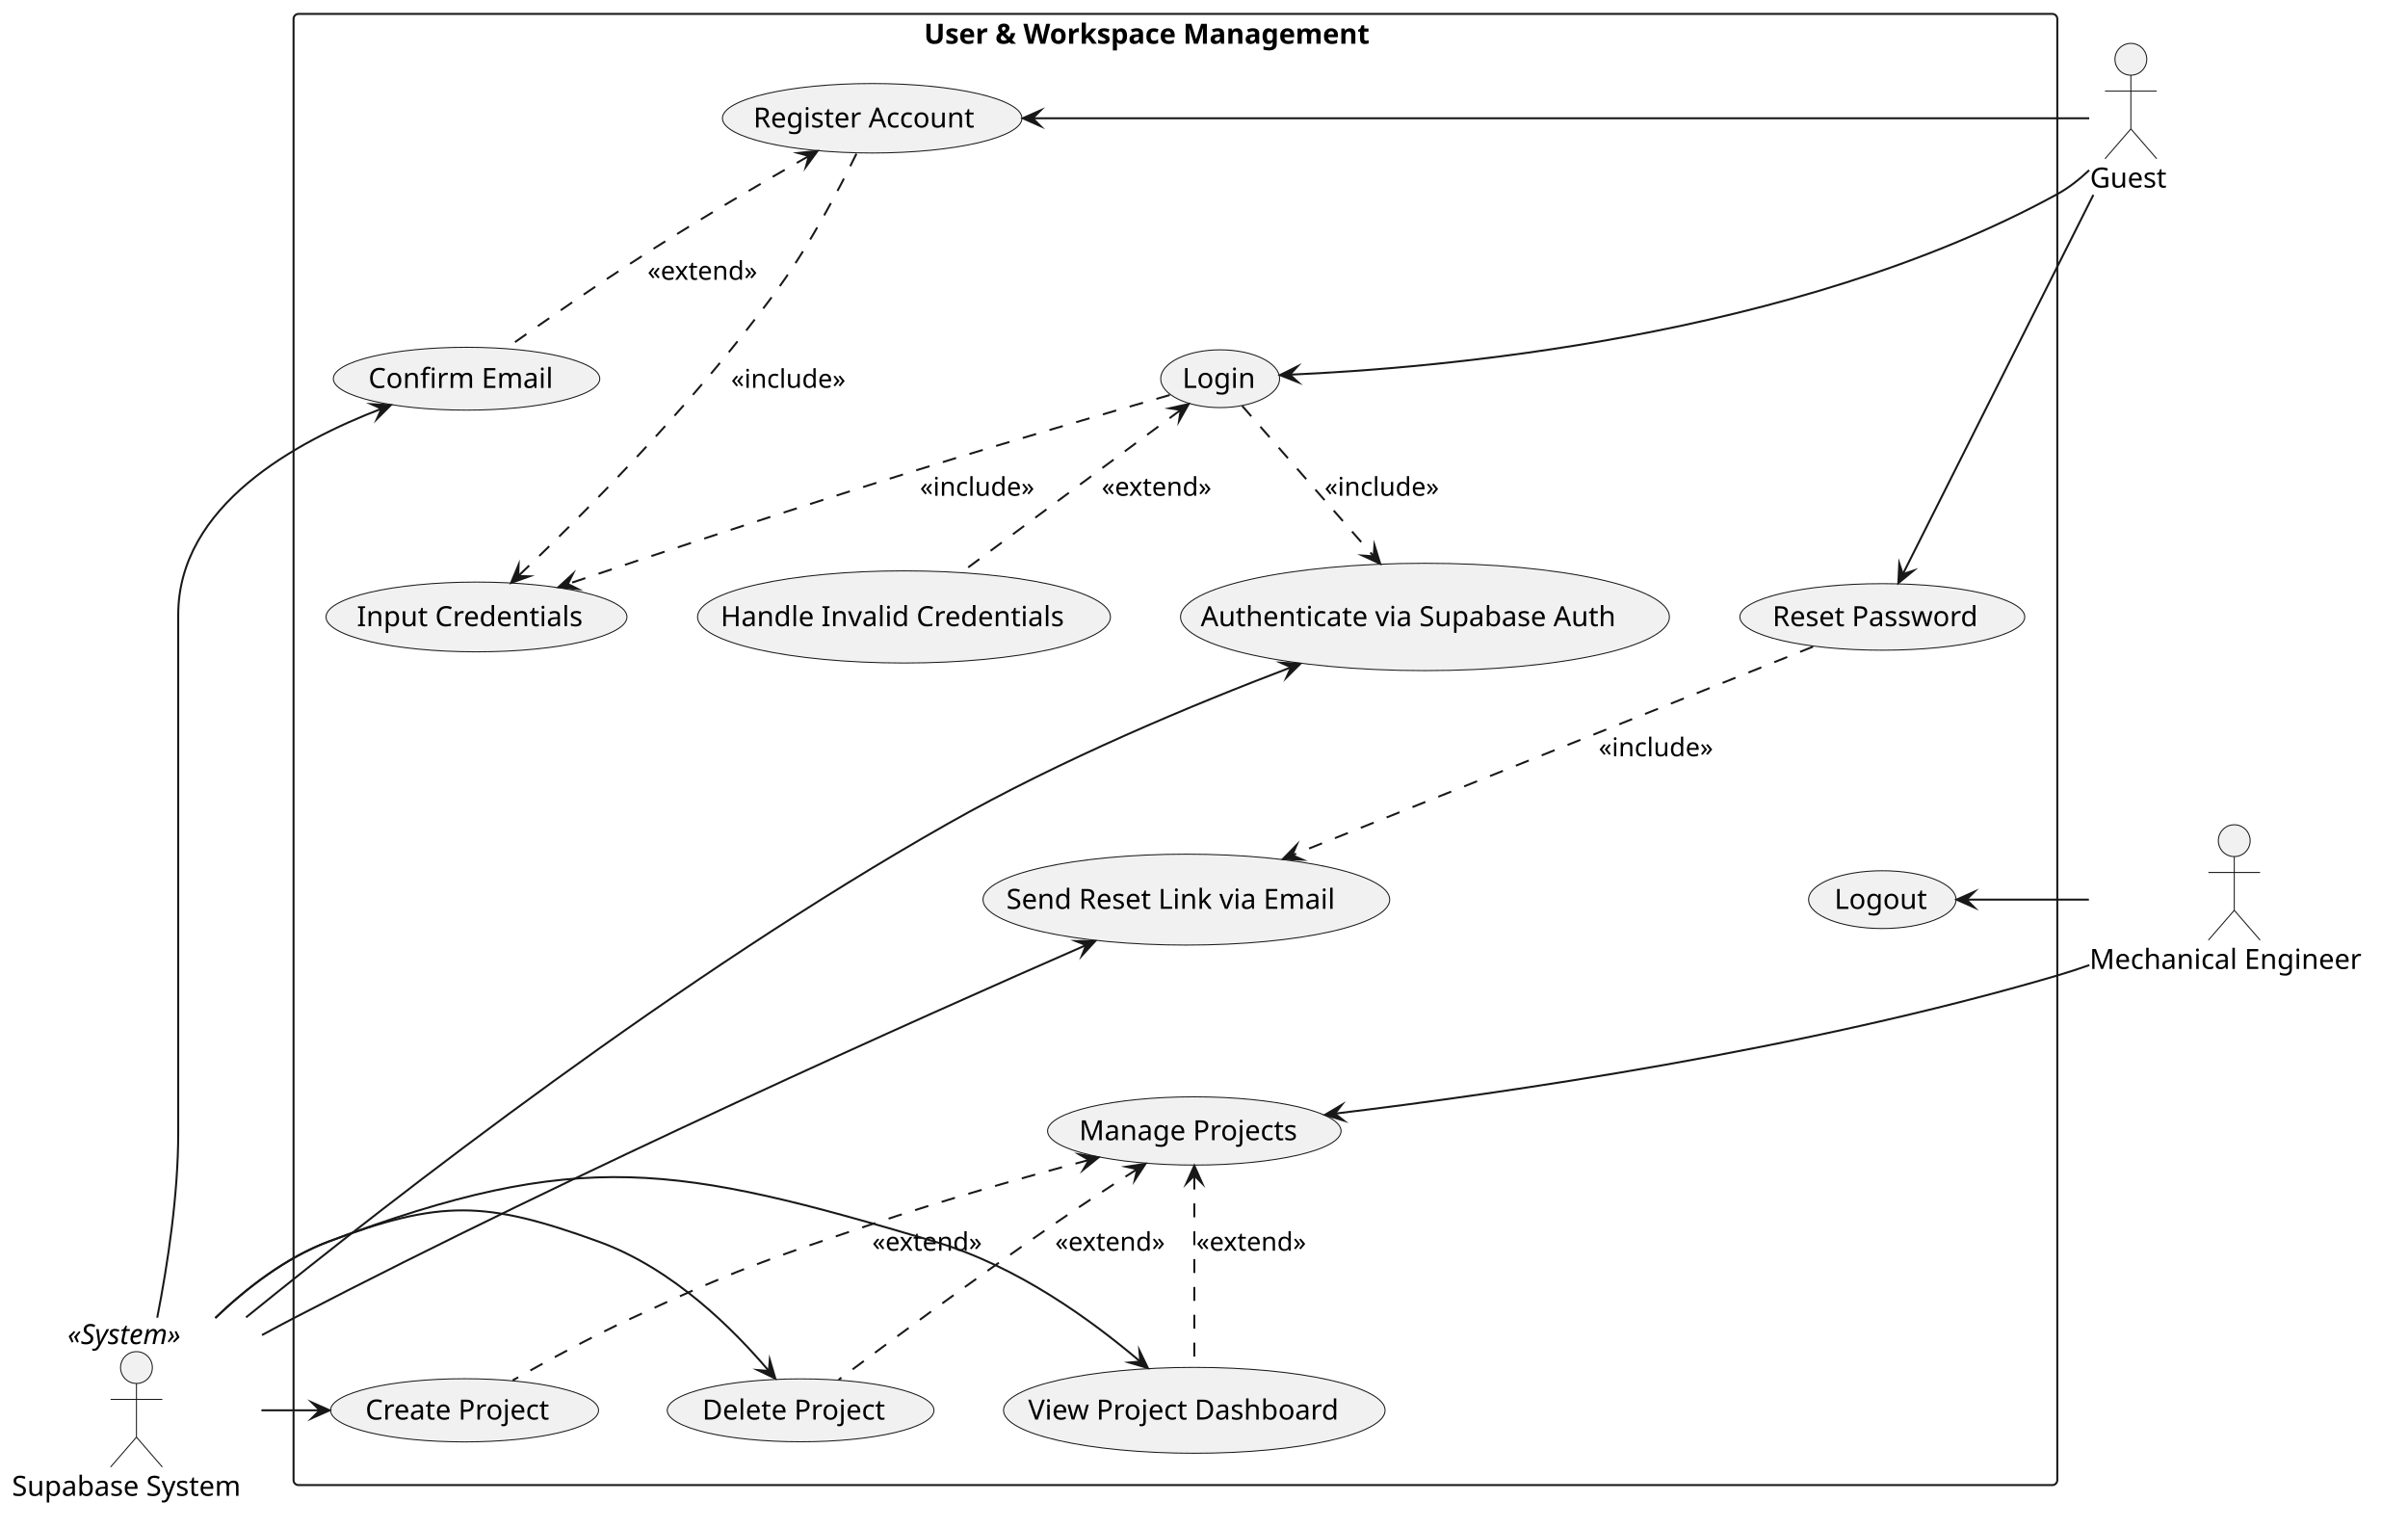
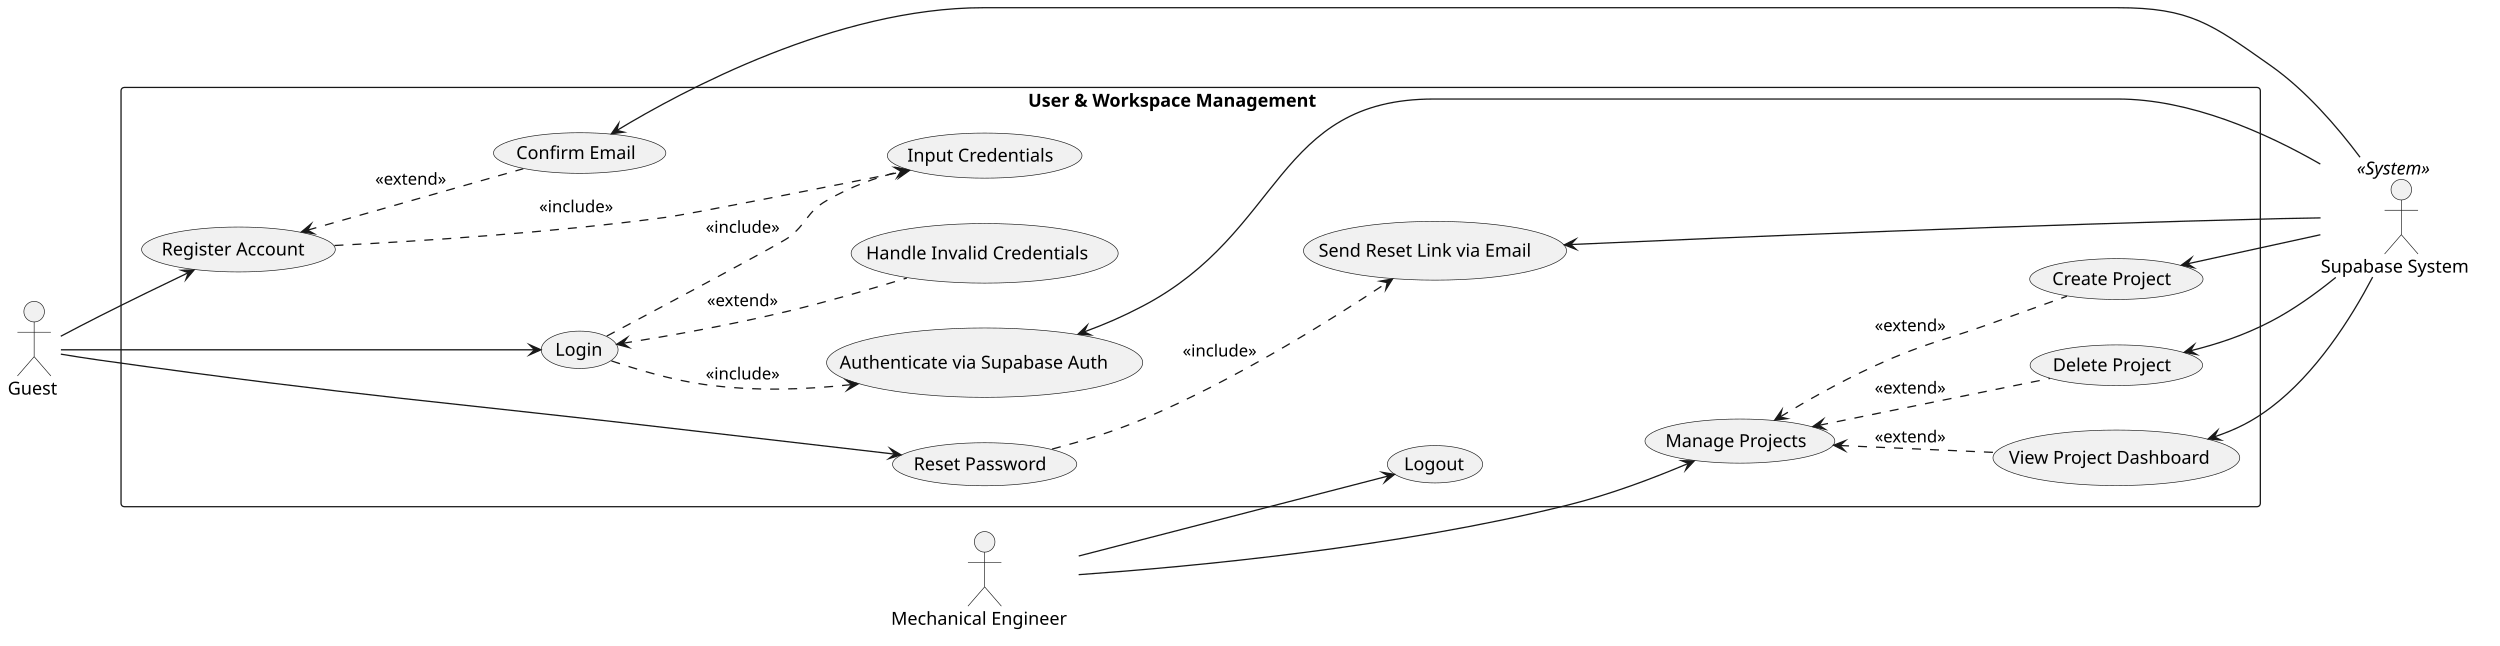
- <svg xmlns="http://www.w3.org/2000/svg" contentStyleType="text/css" data-diagram-type="DESCRIPTION" height="768px" preserveAspectRatio="none" style="width:1211px;height:768px;background:#FFFFFF;" version="1.1" viewBox="0 0 1211 768" width="1211px" zoomAndPan="magnify">
+ <svg xmlns="http://www.w3.org/2000/svg" contentStyleType="text/css" data-diagram-type="DESCRIPTION" height="502px" preserveAspectRatio="none" style="width:1944px;height:502px;background:#FFFFFF;" version="1.1" viewBox="0 0 1944 502" width="1944px" zoomAndPan="magnify">
  <defs />
  <g>
-     <g class="cluster" data-qualified-name="User . Workspace Management" data-source-line="7" id="ent0004">
-       <rect fill="none" height="739.68" rx="2.5" ry="2.5" style="stroke:#181818;stroke-width:1;" width="887" x="147.63" y="7" />
-       <text fill="#000000" font-family="sans-serif" font-size="14" font-weight="700" lengthAdjust="spacing" textLength="252.855" x="464.703" y="21.995">User &amp; Workspace Management</text>
+     <g class="cluster" data-qualified-name="User . Workspace Management" data-source-line="8" id="ent0004">
+       <rect fill="none" height="326" rx="2.5" ry="2.5" style="stroke:#181818;stroke-width:1;" width="1663.52" x="94.12" y="68" />
+       <text fill="#000000" font-family="sans-serif" font-size="14" font-weight="700" lengthAdjust="spacing" textLength="252.855" x="799.453" y="82.995">User &amp; Workspace Management</text>
    </g>
-     <g class="entity" data-qualified-name="User . Workspace Management.UC1" data-source-line="8" id="ent0005">
-       <ellipse cx="438.625" cy="59.463" fill="#F1F1F1" rx="75.315" ry="17.463" style="stroke:#181818;stroke-width:0.5;" />
-       <text fill="#000000" font-family="sans-serif" font-size="14" lengthAdjust="spacing" textLength="119.492" x="378.879" y="64.112">Register Account</text>
+     <g class="entity" data-qualified-name="User . Workspace Management.UC1" data-source-line="9" id="ent0005">
+       <ellipse cx="185.425" cy="194.003" fill="#F1F1F1" rx="75.315" ry="17.463" style="stroke:#181818;stroke-width:0.5;" />
+       <text fill="#000000" font-family="sans-serif" font-size="14" lengthAdjust="spacing" textLength="119.492" x="125.679" y="198.651">Register Account</text>
    </g>
-     <g class="entity" data-qualified-name="User . Workspace Management.UC1_1" data-source-line="9" id="ent0006">
-       <ellipse cx="239.635" cy="310.195" fill="#F1F1F1" rx="75.674" ry="17.535" style="stroke:#181818;stroke-width:0.5;" />
-       <text fill="#000000" font-family="sans-serif" font-size="14" lengthAdjust="spacing" textLength="120.36" x="179.454" y="314.843">Input Credentials</text>
+     <g class="entity" data-qualified-name="User . Workspace Management.UC1_1" data-source-line="10" id="ent0006">
+       <ellipse cx="765.674" cy="121.005" fill="#F1F1F1" rx="75.674" ry="17.535" style="stroke:#181818;stroke-width:0.5;" />
+       <text fill="#000000" font-family="sans-serif" font-size="14" lengthAdjust="spacing" textLength="120.36" x="705.494" y="125.653">Input Credentials</text>
    </g>
-     <g class="entity" data-qualified-name="User . Workspace Management.UC1_3" data-source-line="10" id="ent0007">
-       <ellipse cx="234.632" cy="190.41" fill="#F1F1F1" rx="67.002" ry="15.8" style="stroke:#181818;stroke-width:0.5;" />
-       <text fill="#000000" font-family="sans-serif" font-size="14" lengthAdjust="spacing" textLength="98.718" x="185.273" y="195.059">Confirm Email</text>
+     <g class="entity" data-qualified-name="User . Workspace Management.UC1_3" data-source-line="11" id="ent0007">
+       <ellipse cx="450.752" cy="119" fill="#F1F1F1" rx="67.002" ry="15.8" style="stroke:#181818;stroke-width:0.5;" />
+       <text fill="#000000" font-family="sans-serif" font-size="14" lengthAdjust="spacing" textLength="98.718" x="401.393" y="123.649">Confirm Email</text>
    </g>
-     <g class="entity" data-qualified-name="User . Workspace Management.UC2" data-source-line="12" id="ent0008">
-       <ellipse cx="613.63" cy="190.414" fill="#F1F1F1" rx="29.88" ry="14.524" style="stroke:#181818;stroke-width:0.5;" />
-       <text fill="#000000" font-family="sans-serif" font-size="14" lengthAdjust="spacing" textLength="38.015" x="594.623" y="195.062">Login</text>
+     <g class="entity" data-qualified-name="User . Workspace Management.UC2" data-source-line="13" id="ent0008">
+       <ellipse cx="450.75" cy="272.004" fill="#F1F1F1" rx="29.88" ry="14.524" style="stroke:#181818;stroke-width:0.5;" />
+       <text fill="#000000" font-family="sans-serif" font-size="14" lengthAdjust="spacing" textLength="38.015" x="431.743" y="276.652">Login</text>
    </g>
-     <g class="entity" data-qualified-name="User . Workspace Management.UC2_1" data-source-line="13" id="ent0009">
-       <ellipse cx="716.629" cy="310.194" fill="#F1F1F1" rx="122.919" ry="26.984" style="stroke:#181818;stroke-width:0.5;" />
-       <text fill="#000000" font-family="sans-serif" font-size="14" lengthAdjust="spacing" textLength="225.572" x="603.843" y="314.842">Authenticate via Supabase Auth</text>
+     <g class="entity" data-qualified-name="User . Workspace Management.UC2_1" data-source-line="14" id="ent0009">
+       <ellipse cx="765.669" cy="282.004" fill="#F1F1F1" rx="122.919" ry="26.984" style="stroke:#181818;stroke-width:0.5;" />
+       <text fill="#000000" font-family="sans-serif" font-size="14" lengthAdjust="spacing" textLength="225.572" x="652.883" y="286.652">Authenticate via Supabase Auth</text>
    </g>
-     <g class="entity" data-qualified-name="User . Workspace Management.UC2_2" data-source-line="14" id="ent0010">
-       <ellipse cx="454.628" cy="310.186" fill="#F1F1F1" rx="103.829" ry="23.166" style="stroke:#181818;stroke-width:0.5;" />
-       <text fill="#000000" font-family="sans-serif" font-size="14" lengthAdjust="spacing" textLength="184.461" x="362.398" y="314.834">Handle Invalid Credentials</text>
+     <g class="entity" data-qualified-name="User . Workspace Management.UC2_2" data-source-line="15" id="ent0010">
+       <ellipse cx="765.668" cy="196.996" fill="#F1F1F1" rx="103.829" ry="23.166" style="stroke:#181818;stroke-width:0.5;" />
+       <text fill="#000000" font-family="sans-serif" font-size="14" lengthAdjust="spacing" textLength="184.461" x="673.438" y="201.644">Handle Invalid Credentials</text>
    </g>
-     <g class="entity" data-qualified-name="User . Workspace Management.UC3" data-source-line="16" id="ent0011">
-       <ellipse cx="946.63" cy="310.186" fill="#F1F1F1" rx="71.629" ry="16.726" style="stroke:#181818;stroke-width:0.5;" />
-       <text fill="#000000" font-family="sans-serif" font-size="14" lengthAdjust="spacing" textLength="110.455" x="891.402" y="314.834">Reset Password</text>
+     <g class="entity" data-qualified-name="User . Workspace Management.UC3" data-source-line="17" id="ent0011">
+       <ellipse cx="765.669" cy="360.996" fill="#F1F1F1" rx="71.629" ry="16.726" style="stroke:#181818;stroke-width:0.5;" />
+       <text fill="#000000" font-family="sans-serif" font-size="14" lengthAdjust="spacing" textLength="110.455" x="710.442" y="365.644">Reset Password</text>
    </g>
-     <g class="entity" data-qualified-name="User . Workspace Management.UC3_1" data-source-line="17" id="ent0012">
-       <ellipse cx="596.627" cy="452.315" fill="#F1F1F1" rx="102.277" ry="22.855" style="stroke:#181818;stroke-width:0.5;" />
-       <text fill="#000000" font-family="sans-serif" font-size="14" lengthAdjust="spacing" textLength="181.064" x="506.095" y="456.964">Send Reset Link via Email</text>
+     <g class="entity" data-qualified-name="User . Workspace Management.UC3_1" data-source-line="18" id="ent0012">
+       <ellipse cx="1115.867" cy="194.995" fill="#F1F1F1" rx="102.277" ry="22.855" style="stroke:#181818;stroke-width:0.5;" />
+       <text fill="#000000" font-family="sans-serif" font-size="14" lengthAdjust="spacing" textLength="181.064" x="1025.335" y="199.644">Send Reset Link via Email</text>
    </g>
-     <g class="entity" data-qualified-name="User . Workspace Management.UC6" data-source-line="19" id="ent0013">
-       <ellipse cx="946.628" cy="452.324" fill="#F1F1F1" rx="37.068" ry="14.524" style="stroke:#181818;stroke-width:0.5;" />
-       <text fill="#000000" font-family="sans-serif" font-size="14" lengthAdjust="spacing" textLength="48.18" x="922.538" y="456.972">Logout</text>
+     <g class="entity" data-qualified-name="User . Workspace Management.UC6" data-source-line="20" id="ent0013">
+       <ellipse cx="1115.868" cy="361.004" fill="#F1F1F1" rx="37.068" ry="14.524" style="stroke:#181818;stroke-width:0.5;" />
+       <text fill="#000000" font-family="sans-serif" font-size="14" lengthAdjust="spacing" textLength="48.18" x="1091.778" y="365.652">Logout</text>
    </g>
-     <g class="entity" data-qualified-name="User . Workspace Management.UC4" data-source-line="21" id="ent0014">
-       <ellipse cx="600.631" cy="568.63" fill="#F1F1F1" rx="73.801" ry="17.16" style="stroke:#181818;stroke-width:0.5;" />
-       <text fill="#000000" font-family="sans-serif" font-size="14" lengthAdjust="spacing" textLength="115.808" x="542.727" y="573.279">Manage Projects</text>
+     <g class="entity" data-qualified-name="User . Workspace Management.UC4" data-source-line="22" id="ent0014">
+       <ellipse cx="1352.951" cy="343" fill="#F1F1F1" rx="73.801" ry="17.16" style="stroke:#181818;stroke-width:0.5;" />
+       <text fill="#000000" font-family="sans-serif" font-size="14" lengthAdjust="spacing" textLength="115.808" x="1295.047" y="347.649">Manage Projects</text>
    </g>
-     <g class="entity" data-qualified-name="User . Workspace Management.UC4_1" data-source-line="22" id="ent0015">
-       <ellipse cx="233.633" cy="709.088" fill="#F1F1F1" rx="67.393" ry="15.879" style="stroke:#181818;stroke-width:0.5;" />
-       <text fill="#000000" font-family="sans-serif" font-size="14" lengthAdjust="spacing" textLength="99.73" x="183.768" y="713.737">Create Project</text>
+     <g class="entity" data-qualified-name="User . Workspace Management.UC4_1" data-source-line="23" id="ent0015">
+       <ellipse cx="1645.693" cy="216.999" fill="#F1F1F1" rx="67.393" ry="15.879" style="stroke:#181818;stroke-width:0.5;" />
+       <text fill="#000000" font-family="sans-serif" font-size="14" lengthAdjust="spacing" textLength="99.73" x="1595.828" y="221.647">Create Project</text>
    </g>
-     <g class="entity" data-qualified-name="User . Workspace Management.UC4_3" data-source-line="23" id="ent0016">
-       <ellipse cx="402.633" cy="709.095" fill="#F1F1F1" rx="67.073" ry="15.815" style="stroke:#181818;stroke-width:0.5;" />
-       <text fill="#000000" font-family="sans-serif" font-size="14" lengthAdjust="spacing" textLength="98.902" x="353.182" y="713.743">Delete Project</text>
+     <g class="entity" data-qualified-name="User . Workspace Management.UC4_3" data-source-line="24" id="ent0016">
+       <ellipse cx="1645.693" cy="284.005" fill="#F1F1F1" rx="67.073" ry="15.815" style="stroke:#181818;stroke-width:0.5;" />
+       <text fill="#000000" font-family="sans-serif" font-size="14" lengthAdjust="spacing" textLength="98.902" x="1596.242" y="288.653">Delete Project</text>
    </g>
-     <g class="entity" data-qualified-name="User . Workspace Management.UC4_4" data-source-line="24" id="ent0017">
-       <ellipse cx="600.627" cy="709.089" fill="#F1F1F1" rx="95.947" ry="21.589" style="stroke:#181818;stroke-width:0.5;" />
-       <text fill="#000000" font-family="sans-serif" font-size="14" lengthAdjust="spacing" textLength="167.084" x="517.085" y="713.738">View Project Dashboard</text>
+     <g class="entity" data-qualified-name="User . Workspace Management.UC4_4" data-source-line="25" id="ent0017">
+       <ellipse cx="1645.687" cy="355.999" fill="#F1F1F1" rx="95.947" ry="21.589" style="stroke:#181818;stroke-width:0.5;" />
+       <text fill="#000000" font-family="sans-serif" font-size="14" lengthAdjust="spacing" textLength="167.084" x="1562.145" y="360.648">View Project Dashboard</text>
    </g>
-     <g class="entity" data-qualified-name="guest" data-source-line="3" id="ent0001">
-       <ellipse cx="1071.629" cy="29.81" fill="#F1F1F1" rx="8" ry="8" style="stroke:#181818;stroke-width:0.5;" />
-       <path d="M1071.629,37.81 L1071.629,64.81 M1058.629,45.81 L1084.629,45.81 M1071.629,64.81 L1058.629,79.81 M1071.629,64.81 L1084.629,79.81" fill="none" style="stroke:#181818;stroke-width:0.5;" />
-       <text fill="#000000" font-family="sans-serif" font-size="14" lengthAdjust="spacing" textLength="41.118" x="1051.07" y="94.305">Guest</text>
+     <g class="entity" data-qualified-name="guest" data-source-line="4" id="ent0001">
+       <ellipse cx="26.559" cy="242.35" fill="#F1F1F1" rx="8" ry="8" style="stroke:#181818;stroke-width:0.5;" />
+       <path d="M26.559,250.35 L26.559,277.35 M13.559,258.35 L39.559,258.35 M26.559,277.35 L13.559,292.35 M26.559,277.35 L39.559,292.35" fill="none" style="stroke:#181818;stroke-width:0.5;" />
+       <text fill="#000000" font-family="sans-serif" font-size="14" lengthAdjust="spacing" textLength="41.118" x="6" y="306.845">Guest</text>
    </g>
-     <g class="entity" data-qualified-name="eng" data-source-line="4" id="ent0002">
-       <ellipse cx="1123.626" cy="422.68" fill="#F1F1F1" rx="8" ry="8" style="stroke:#181818;stroke-width:0.5;" />
-       <path d="M1123.626,430.68 L1123.626,457.68 M1110.626,438.68 L1136.626,438.68 M1123.626,457.68 L1110.626,472.68 M1123.626,457.68 L1136.626,472.68" fill="none" style="stroke:#181818;stroke-width:0.5;" />
-       <text fill="#000000" font-family="sans-serif" font-size="14" lengthAdjust="spacing" textLength="145.571" x="1050.84" y="487.175">Mechanical Engineer</text>
+     <g class="entity" data-qualified-name="eng" data-source-line="5" id="ent0002">
+       <ellipse cx="765.676" cy="421.35" fill="#F1F1F1" rx="8" ry="8" style="stroke:#181818;stroke-width:0.5;" />
+       <path d="M765.676,429.35 L765.676,456.35 M752.676,437.35 L778.676,437.35 M765.676,456.35 L752.676,471.35 M765.676,456.35 L778.676,471.35" fill="none" style="stroke:#181818;stroke-width:0.5;" />
+       <text fill="#000000" font-family="sans-serif" font-size="14" lengthAdjust="spacing" textLength="145.571" x="692.89" y="485.845">Mechanical Engineer</text>
    </g>
-     <g class="entity" data-qualified-name="supa" data-source-line="5" id="ent0003">
-       <ellipse cx="68.627" cy="687.587" fill="#F1F1F1" rx="8" ry="8" style="stroke:#181818;stroke-width:0.5;" />
-       <path d="M68.627,695.587 L68.627,722.587 M55.627,703.587 L81.627,703.587 M68.627,722.587 L55.627,737.587 M68.627,722.587 L81.627,737.587" fill="none" style="stroke:#181818;stroke-width:0.5;" />
-       <text fill="#000000" font-family="sans-serif" font-size="14" lengthAdjust="spacing" textLength="125.255" x="6" y="752.082">Supabase System</text>
-       <text fill="#000000" font-family="sans-serif" font-size="14" font-style="italic" lengthAdjust="spacing" textLength="69.337" x="33.959" y="675.785">«System»</text>
+     <g class="entity" data-qualified-name="supa" data-source-line="6" id="ent0003">
+       <ellipse cx="1867.267" cy="147.497" fill="#F1F1F1" rx="8" ry="8" style="stroke:#181818;stroke-width:0.5;" />
+       <path d="M1867.267,155.497 L1867.267,182.497 M1854.267,163.497 L1880.267,163.497 M1867.267,182.497 L1854.267,197.497 M1867.267,182.497 L1880.267,197.497" fill="none" style="stroke:#181818;stroke-width:0.5;" />
+       <text fill="#000000" font-family="sans-serif" font-size="14" lengthAdjust="spacing" textLength="125.255" x="1804.64" y="211.992">Supabase System</text>
+       <text fill="#000000" font-family="sans-serif" font-size="14" font-style="italic" lengthAdjust="spacing" textLength="69.337" x="1832.599" y="135.695">«System»</text>
    </g>
-     <g class="link" data-entity-1="ent0001" data-entity-2="ent0005" data-link-type="dependency" data-source-line="32" id="lnk22">
-       <path d="M1050.68,59.46 C871.9,59.46 698.13,59.46 519.35,59.46" fill="none" id="guest-to-UC1" style="stroke:#181818;stroke-width:1;" />
-       <polygon fill="#181818" points="514.35,59.46,523.35,63.46,519.35,59.46,523.35,55.46,514.35,59.46" style="stroke:#181818;stroke-width:1;stroke-linejoin:miter;stroke-miterlimit:10;" />
+     <g class="link" data-entity-1="ent0001" data-entity-2="ent0005" data-link-type="dependency" data-source-line="33" id="lnk22">
+       <path d="M47.26,261.48 C56.32,256.69 67.23,250.99 77.12,246 C101.7,233.6 125.2,222.208 146.43,212.048" fill="none" id="guest-to-UC1" style="stroke:#181818;stroke-width:1;" />
+       <polygon fill="#181818" points="150.94,209.89,141.095,210.167,146.43,212.048,144.548,217.383,150.94,209.89" style="stroke:#181818;stroke-width:1;stroke-linejoin:miter;stroke-miterlimit:10;" />
    </g>
-     <g class="link" data-entity-1="ent0005" data-entity-2="ent0006" data-link-type="dependency" data-source-line="33" id="lnk23">
-       <path d="M430.71,77.29 C422.14,94.8 407.54,122.66 391.63,144.61 C348.69,203.8 290.471,261.383 260.651,289.613" fill="none" id="UC1-to-UC1_1" style="stroke:#181818;stroke-width:1;stroke-dasharray:7,7;" />
-       <polygon fill="#181818" points="257.02,293.05,266.306,289.767,260.651,289.613,260.806,283.958,257.02,293.05" style="stroke:#181818;stroke-width:1;stroke-linejoin:miter;stroke-miterlimit:10;" />
-       <text fill="#000000" font-family="sans-serif" font-size="13" lengthAdjust="spacing" textLength="63.007" x="367.68" y="194.977">«include»</text>
+     <g class="link" data-entity-1="ent0005" data-entity-2="ent0006" data-link-type="dependency" data-source-line="34" id="lnk23">
+       <path d="M260.06,190.91 C327.37,187.5 429.57,180.86 517.75,169 C536.26,166.51 635.307,146.91 702.297,133.52" fill="none" id="UC1-to-UC1_1" style="stroke:#181818;stroke-width:1;stroke-dasharray:7,7;" />
+       <polygon fill="#181818" points="707.2,132.54,697.591,130.382,702.297,133.52,699.159,138.226,707.2,132.54" style="stroke:#181818;stroke-width:1;stroke-linejoin:miter;stroke-miterlimit:10;" />
+       <text fill="#000000" font-family="sans-serif" font-size="13" lengthAdjust="spacing" textLength="63.007" x="419.25" y="165.067">«include»</text>
    </g>
-     <g class="link" data-entity-1="ent0005" data-entity-2="ent0007" data-link-type="dependency" data-source-line="34" id="lnk24">
-       <path d="M406.787,78.417 C383.487,91.707 353.69,109.1 324.63,127.61 C300.17,143.18 272.8,162.22 254.73,175.01" fill="none" id="UC1-backto-UC1_3" style="stroke:#181818;stroke-width:1;stroke-dasharray:7,7;" />
-       <polygon fill="#181818" points="411.13,75.94,401.33,76.925,406.787,78.417,405.294,83.874,411.13,75.94" style="stroke:#181818;stroke-width:1;stroke-linejoin:miter;stroke-miterlimit:10;" />
-       <text fill="#000000" font-family="sans-serif" font-size="13" lengthAdjust="spacing" textLength="61.185" x="325.63" y="140.677">«extend»</text>
+     <g class="link" data-entity-1="ent0005" data-entity-2="ent0007" data-link-type="dependency" data-source-line="35" id="lnk24">
+       <path d="M239.229,178.961 C288.479,164.941 359.59,144.68 406.88,131.21" fill="none" id="UC1-backto-UC1_3" style="stroke:#181818;stroke-width:1;stroke-dasharray:7,7;" />
+       <polygon fill="#181818" points="234.42,180.33,244.171,181.713,239.229,178.961,241.981,174.019,234.42,180.33" style="stroke:#181818;stroke-width:1;stroke-linejoin:miter;stroke-miterlimit:10;" />
+       <text fill="#000000" font-family="sans-serif" font-size="13" lengthAdjust="spacing" textLength="61.185" x="291.75" y="143.647">«extend»</text>
    </g>
-     <g class="link" data-entity-1="ent0001" data-entity-2="ent0008" data-link-type="dependency" data-source-line="36" id="lnk25">
-       <path d="M1050.67,85.57 C1045.82,90.14 1040.38,94.46 1034.63,97.61 C901.76,170.37 720.665,185.243 648.685,188.373" fill="none" id="guest-to-UC2" style="stroke:#181818;stroke-width:1;" />
-       <polygon fill="#181818" points="643.69,188.59,652.855,192.195,648.685,188.373,652.508,184.203,643.69,188.59" style="stroke:#181818;stroke-width:1;stroke-linejoin:miter;stroke-miterlimit:10;" />
+     <g class="link" data-entity-1="ent0001" data-entity-2="ent0008" data-link-type="dependency" data-source-line="37" id="lnk25">
+       <path d="M47.36,272 C115.42,272 335.04,272 415.64,272" fill="none" id="guest-to-UC2" style="stroke:#181818;stroke-width:1;" />
+       <polygon fill="#181818" points="420.64,272,411.64,268,415.64,272,411.64,276,420.64,272" style="stroke:#181818;stroke-width:1;stroke-linejoin:miter;stroke-miterlimit:10;" />
    </g>
-     <g class="link" data-entity-1="ent0008" data-entity-2="ent0006" data-link-type="dependency" data-source-line="37" id="lnk26">
-       <path d="M588.27,198.62 C558.04,207.28 506.02,222.37 461.63,236.21 C398.3,255.95 330.048,278.644 285.568,293.624" fill="none" id="UC2-to-UC1_1" style="stroke:#181818;stroke-width:1;stroke-dasharray:7,7;" />
-       <polygon fill="#181818" points="280.83,295.22,290.636,296.138,285.568,293.624,288.083,288.557,280.83,295.22" style="stroke:#181818;stroke-width:1;stroke-linejoin:miter;stroke-miterlimit:10;" />
-       <text fill="#000000" font-family="sans-serif" font-size="13" lengthAdjust="spacing" textLength="63.007" x="462.63" y="249.277">«include»</text>
+     <g class="link" data-entity-1="ent0008" data-entity-2="ent0006" data-link-type="dependency" data-source-line="38" id="lnk26">
+       <path d="M471.82,261.34 C513.57,239.15 606.41,189.65 612.75,185 C627.72,174.05 626.7,165.28 642.75,156 C661.82,144.98 679.749,138.482 700.429,133.132" fill="none" id="UC2-to-UC1_1" style="stroke:#181818;stroke-width:1;stroke-dasharray:7,7;" />
+       <polygon fill="#181818" points="705.27,131.88,695.555,130.262,700.429,133.132,697.559,138.007,705.27,131.88" style="stroke:#181818;stroke-width:1;stroke-linejoin:miter;stroke-miterlimit:10;" />
+       <text fill="#000000" font-family="sans-serif" font-size="13" lengthAdjust="spacing" textLength="63.007" x="548.75" y="181.067">«include»</text>
    </g>
-     <g class="link" data-entity-1="ent0008" data-entity-2="ent0009" data-link-type="dependency" data-source-line="38" id="lnk27">
-       <path d="M624.65,204.01 C641.15,222.89 669.348,255.126 690.838,279.697" fill="none" id="UC2-to-UC2_1" style="stroke:#181818;stroke-width:1;stroke-dasharray:7,7;" />
-       <polygon fill="#181818" points="694.13,283.46,691.216,274.052,690.838,279.697,685.194,279.319,694.13,283.46" style="stroke:#181818;stroke-width:1;stroke-linejoin:miter;stroke-miterlimit:10;" />
-       <text fill="#000000" font-family="sans-serif" font-size="13" lengthAdjust="spacing" textLength="63.007" x="666.13" y="249.277">«include»</text>
+     <g class="link" data-entity-1="ent0008" data-entity-2="ent0009" data-link-type="dependency" data-source-line="39" id="lnk27">
+       <path d="M475.43,280.63 C494.63,287.14 522.54,295.52 547.75,299 C586.67,304.37 624.799,303.105 662.259,299.075" fill="none" id="UC2-to-UC2_1" style="stroke:#181818;stroke-width:1;stroke-dasharray:7,7;" />
+       <polygon fill="#181818" points="667.23,298.54,657.854,295.526,662.259,299.075,658.71,303.48,667.23,298.54" style="stroke:#181818;stroke-width:1;stroke-linejoin:miter;stroke-miterlimit:10;" />
+       <text fill="#000000" font-family="sans-serif" font-size="13" lengthAdjust="spacing" textLength="63.007" x="548.75" y="295.067">«include»</text>
    </g>
-     <g class="link" data-entity-1="ent0008" data-entity-2="ent0010" data-link-type="dependency" data-source-line="39" id="lnk28">
-       <path d="M593.783,206.107 C567.232,225.776 517.36,262.72 483.8,287.58" fill="none" id="UC2-backto-UC2_2" style="stroke:#181818;stroke-width:1;stroke-dasharray:7,7;" />
-       <polygon fill="#181818" points="597.8,203.13,588.187,205.274,593.783,206.107,592.95,211.702,597.8,203.13" style="stroke:#181818;stroke-width:1;stroke-linejoin:miter;stroke-miterlimit:10;" />
-       <text fill="#000000" font-family="sans-serif" font-size="13" lengthAdjust="spacing" textLength="61.185" x="554.04" y="249.277">«extend»</text>
+     <g class="link" data-entity-1="ent0008" data-entity-2="ent0010" data-link-type="dependency" data-source-line="40" id="lnk28">
+       <path d="M484.507,266.928 C516.747,261.758 566.45,253.14 612.75,242 C643.51,234.6 677.29,224.77 705.17,216.18" fill="none" id="UC2-backto-UC2_2" style="stroke:#181818;stroke-width:1;stroke-dasharray:7,7;" />
+       <polygon fill="#181818" points="479.57,267.72,489.09,270.245,484.507,266.928,487.823,262.345,479.57,267.72" style="stroke:#181818;stroke-width:1;stroke-linejoin:miter;stroke-miterlimit:10;" />
+       <text fill="#000000" font-family="sans-serif" font-size="13" lengthAdjust="spacing" textLength="61.185" x="549.75" y="238.067">«extend»</text>
    </g>
-     <g class="link" data-entity-1="ent0001" data-entity-2="ent0011" data-link-type="dependency" data-source-line="41" id="lnk29">
-       <path d="M1052.78,97.97 C1025.02,153.2 976.566,249.633 956.936,288.683" fill="none" id="guest-to-UC3" style="stroke:#181818;stroke-width:1;" />
-       <polygon fill="#181818" points="954.69,293.15,962.306,286.905,956.936,288.683,955.158,283.312,954.69,293.15" style="stroke:#181818;stroke-width:1;stroke-linejoin:miter;stroke-miterlimit:10;" />
+     <g class="link" data-entity-1="ent0001" data-entity-2="ent0011" data-link-type="dependency" data-source-line="42" id="lnk29">
+       <path d="M47.31,275.38 C56.37,276.89 67.28,278.62 77.12,280 C285.73,309.24 338.54,311.5 547.75,336 C599.15,342.02 652.442,348.161 695.633,353.111" fill="none" id="guest-to-UC3" style="stroke:#181818;stroke-width:1;" />
+       <polygon fill="#181818" points="700.6,353.68,692.114,348.681,695.633,353.111,691.203,356.629,700.6,353.68" style="stroke:#181818;stroke-width:1;stroke-linejoin:miter;stroke-miterlimit:10;" />
    </g>
-     <g class="link" data-entity-1="ent0011" data-entity-2="ent0012" data-link-type="dependency" data-source-line="42" id="lnk30">
-       <path d="M911.79,325.14 C849.02,350.27 721.482,401.331 649.862,430.011" fill="none" id="UC3-to-UC3_1" style="stroke:#181818;stroke-width:1;stroke-dasharray:7,7;" />
-       <polygon fill="#181818" points="645.22,431.87,655.062,432.238,649.862,430.011,652.088,424.811,645.22,431.87" style="stroke:#181818;stroke-width:1;stroke-linejoin:miter;stroke-miterlimit:10;" />
-       <text fill="#000000" font-family="sans-serif" font-size="13" lengthAdjust="spacing" textLength="63.007" x="803.98" y="380.247">«include»</text>
+     <g class="link" data-entity-1="ent0011" data-entity-2="ent0012" data-link-type="dependency" data-source-line="43" id="lnk30">
+       <path d="M818.06,349.24 C840.19,343.42 866.1,335.57 888.59,326 C961.48,295 1035.979,248.162 1078.669,219.722" fill="none" id="UC3-to-UC3_1" style="stroke:#181818;stroke-width:1;stroke-dasharray:7,7;" />
+       <polygon fill="#181818" points="1082.83,216.95,1073.122,218.611,1078.669,219.722,1077.558,225.269,1082.83,216.95" style="stroke:#181818;stroke-width:1;stroke-linejoin:miter;stroke-miterlimit:10;" />
+       <text fill="#000000" font-family="sans-serif" font-size="13" lengthAdjust="spacing" textLength="63.007" x="919.59" y="277.207">«include»</text>
    </g>
-     <g class="link" data-entity-1="ent0002" data-entity-2="ent0013" data-link-type="dependency" data-source-line="44" id="lnk31">
-       <path d="M1050.52,452.32 C1028.34,452.32 1011.15,452.32 988.96,452.32" fill="none" id="eng-to-UC6" style="stroke:#181818;stroke-width:1;" />
-       <polygon fill="#181818" points="983.96,452.32,992.96,456.32,988.96,452.32,992.96,448.32,983.96,452.32" style="stroke:#181818;stroke-width:1;stroke-linejoin:miter;stroke-miterlimit:10;" />
+     <g class="link" data-entity-1="ent0002" data-entity-2="ent0013" data-link-type="dependency" data-source-line="45" id="lnk31">
+       <path d="M838.82,432.35 C914.51,412.79 1025.069,384.211 1079.539,370.131" fill="none" id="eng-to-UC6" style="stroke:#181818;stroke-width:1;" />
+       <polygon fill="#181818" points="1084.38,368.88,1074.665,367.26,1079.539,370.131,1076.668,375.005,1084.38,368.88" style="stroke:#181818;stroke-width:1;stroke-linejoin:miter;stroke-miterlimit:10;" />
    </g>
-     <g class="link" data-entity-1="ent0002" data-entity-2="ent0014" data-link-type="dependency" data-source-line="46" id="lnk32">
-       <path d="M1050.75,485.24 C1045.34,487.14 1039.93,488.92 1034.63,490.47 C906.86,528 757.244,549.562 671.324,559.912" fill="none" id="eng-to-UC4" style="stroke:#181818;stroke-width:1;" />
-       <polygon fill="#181818" points="666.36,560.51,675.774,563.405,671.324,559.912,674.817,555.462,666.36,560.51" style="stroke:#181818;stroke-width:1;stroke-linejoin:miter;stroke-miterlimit:10;" />
+     <g class="link" data-entity-1="ent0002" data-entity-2="ent0014" data-link-type="dependency" data-source-line="47" id="lnk32">
+       <path d="M838.77,446.86 C928.68,440.53 1086.59,425.57 1218.15,393 C1252.81,384.42 1286.205,371.618 1312.825,360.358" fill="none" id="eng-to-UC4" style="stroke:#181818;stroke-width:1;" />
+       <polygon fill="#181818" points="1317.43,358.41,1307.583,358.232,1312.825,360.358,1310.699,365.6,1317.43,358.41" style="stroke:#181818;stroke-width:1;stroke-linejoin:miter;stroke-miterlimit:10;" />
    </g>
-     <g class="link" data-entity-1="ent0014" data-entity-2="ent0015" data-link-type="dependency" data-source-line="47" id="lnk33">
-       <path d="M547.628,583.235 C514.978,591.915 475.82,602.94 437.63,615.79 C383.34,634.06 369.6,638.71 317.63,662.79 C297.03,672.34 274.42,684.64 257.85,694.01" fill="none" id="UC4-backto-UC4_1" style="stroke:#181818;stroke-width:1;stroke-dasharray:7,7;" />
-       <polygon fill="#181818" points="552.46,581.95,542.734,580.397,547.628,583.235,544.79,588.128,552.46,581.95" style="stroke:#181818;stroke-width:1;stroke-linejoin:miter;stroke-miterlimit:10;" />
-       <text fill="#000000" font-family="sans-serif" font-size="13" lengthAdjust="spacing" textLength="61.185" x="438.63" y="628.857">«extend»</text>
+     <g class="link" data-entity-1="ent0014" data-entity-2="ent0015" data-link-type="dependency" data-source-line="48" id="lnk33">
+       <path d="M1384.227,324.171 C1404.648,311.811 1429.76,297.44 1456.75,285 C1496.71,266.57 1508.36,265.98 1549.75,251 C1568.68,244.15 1589.76,236.59 1607.24,230.35" fill="none" id="UC4-backto-UC4_1" style="stroke:#181818;stroke-width:1;stroke-dasharray:7,7;" />
+       <polygon fill="#181818" points="1379.95,326.76,1389.721,325.522,1384.227,324.171,1385.578,318.678,1379.95,326.76" style="stroke:#181818;stroke-width:1;stroke-linejoin:miter;stroke-miterlimit:10;" />
+       <text fill="#000000" font-family="sans-serif" font-size="13" lengthAdjust="spacing" textLength="61.185" x="1457.75" y="257.537">«extend»</text>
    </g>
-     <g class="link" data-entity-1="ent0014" data-entity-2="ent0016" data-link-type="dependency" data-source-line="48" id="lnk34">
-       <path d="M571.89,587.827 C558.12,596.647 544.89,605.3 529.63,615.79 C490.78,642.51 446.44,675.27 421.77,693.7" fill="none" id="UC4-backto-UC4_3" style="stroke:#181818;stroke-width:1;stroke-dasharray:7,7;" />
-       <polygon fill="#181818" points="576.1,585.13,566.364,586.616,571.89,587.827,570.679,593.353,576.1,585.13" style="stroke:#181818;stroke-width:1;stroke-linejoin:miter;stroke-miterlimit:10;" />
-       <text fill="#000000" font-family="sans-serif" font-size="13" lengthAdjust="spacing" textLength="61.185" x="530.63" y="628.857">«extend»</text>
+     <g class="link" data-entity-1="ent0014" data-entity-2="ent0016" data-link-type="dependency" data-source-line="49" id="lnk34">
+       <path d="M1414.56,330.705 C1467.82,319.895 1542.52,304.74 1594.03,294.28" fill="none" id="UC4-backto-UC4_3" style="stroke:#181818;stroke-width:1;stroke-dasharray:7,7;" />
+       <polygon fill="#181818" points="1409.66,331.7,1419.276,333.83,1414.56,330.705,1417.685,325.99,1409.66,331.7" style="stroke:#181818;stroke-width:1;stroke-linejoin:miter;stroke-miterlimit:10;" />
+       <text fill="#000000" font-family="sans-serif" font-size="13" lengthAdjust="spacing" textLength="61.185" x="1457.75" y="306.037">«extend»</text>
    </g>
-     <g class="link" data-entity-1="ent0014" data-entity-2="ent0017" data-link-type="dependency" data-source-line="49" id="lnk35">
-       <path d="M600.63,591.06 C600.63,616.27 600.63,659.5 600.63,687.17" fill="none" id="UC4-backto-UC4_4" style="stroke:#181818;stroke-width:1;stroke-dasharray:7,7;" />
-       <polygon fill="#181818" points="600.63,586.06,596.63,595.06,600.63,591.06,604.63,595.06,600.63,586.06" style="stroke:#181818;stroke-width:1;stroke-linejoin:miter;stroke-miterlimit:10;" />
-       <text fill="#000000" font-family="sans-serif" font-size="13" lengthAdjust="spacing" textLength="61.185" x="601.63" y="628.857">«extend»</text>
+     <g class="link" data-entity-1="ent0014" data-entity-2="ent0017" data-link-type="dependency" data-source-line="50" id="lnk35">
+       <path d="M1430.815,346.443 C1468.645,348.133 1510.5,350 1551.14,351.82" fill="none" id="UC4-backto-UC4_4" style="stroke:#181818;stroke-width:1;stroke-dasharray:7,7;" />
+       <polygon fill="#181818" points="1425.82,346.22,1434.632,350.618,1430.815,346.443,1434.989,342.626,1425.82,346.22" style="stroke:#181818;stroke-width:1;stroke-linejoin:miter;stroke-miterlimit:10;" />
+       <text fill="#000000" font-family="sans-serif" font-size="13" lengthAdjust="spacing" textLength="61.185" x="1457.75" y="344.017">«extend»</text>
    </g>
-     <g class="link" data-entity-1="ent0007" data-entity-2="ent0003" data-link-type="dependency" data-source-line="51" id="lnk37">
-       <path d="M191.863,205.485 C148.903,222.005 89.63,254.06 89.63,309.19 C89.63,309.19 89.63,309.19 89.63,569.63 C89.63,600.88 84.34,635.64 79.07,662.52" fill="none" id="UC1_3-backto-supa" style="stroke:#181818;stroke-width:1;" />
-       <polygon fill="#181818" points="196.53,203.69,186.694,203.187,191.863,205.485,189.565,210.654,196.53,203.69" style="stroke:#181818;stroke-width:1;stroke-linejoin:miter;stroke-miterlimit:10;" />
+     <g class="link" data-entity-1="ent0007" data-entity-2="ent0003" data-link-type="dependency" data-source-line="52" id="lnk36">
+       <path d="M479.709,101.414 C530.569,70.674 650.6,6 764.67,6 C764.67,6 764.67,6 1646.69,6 C1703.22,6 1719.42,18.47 1765.64,51 C1792.83,70.14 1817.21,98.27 1835.16,122.27" fill="none" id="UC1_3-backto-supa" style="stroke:#181818;stroke-width:1;" />
+       <polygon fill="#181818" points="475.43,104,485.202,102.768,479.709,101.414,481.063,95.921,475.43,104" style="stroke:#181818;stroke-width:1;stroke-linejoin:miter;stroke-miterlimit:10;" />
    </g>
-     <g class="link" data-entity-1="ent0009" data-entity-2="ent0003" data-link-type="dependency" data-source-line="52" id="lnk39">
-       <path d="M649.267,335.518 C599.767,354.348 534.34,381.53 476.63,414.18 C342.71,489.93 199.8,600.69 123.75,662.35" fill="none" id="UC2_1-backto-supa" style="stroke:#181818;stroke-width:1;" />
-       <polygon fill="#181818" points="653.94,333.74,644.106,333.201,649.267,335.518,646.95,340.679,653.94,333.74" style="stroke:#181818;stroke-width:1;stroke-linejoin:miter;stroke-miterlimit:10;" />
+     <g class="link" data-entity-1="ent0009" data-entity-2="ent0003" data-link-type="dependency" data-source-line="53" id="lnk37">
+       <path d="M843.032,258.082 C859.892,251.872 872.84,246.25 888.59,238 C997.93,180.75 991.44,77 1114.87,77 C1114.87,77 1114.87,77 1646.69,77 C1703.11,77 1761.79,103.16 1804.28,127.58" fill="none" id="UC2_1-backto-supa" style="stroke:#181818;stroke-width:1;" />
+       <polygon fill="#181818" points="838.34,259.81,848.168,260.453,843.032,258.082,845.403,252.946,838.34,259.81" style="stroke:#181818;stroke-width:1;stroke-linejoin:miter;stroke-miterlimit:10;" />
    </g>
-     <g class="link" data-entity-1="ent0012" data-entity-2="ent0003" data-link-type="dependency" data-source-line="53" id="lnk41">
-       <path d="M546.189,475.193 C464.249,511.023 292.32,587.73 147.63,662.79 C142.43,665.49 137.09,668.35 131.75,671.27" fill="none" id="UC3_1-backto-supa" style="stroke:#181818;stroke-width:1;" />
-       <polygon fill="#181818" points="550.77,473.19,540.921,473.131,546.189,475.193,544.126,480.461,550.77,473.19" style="stroke:#181818;stroke-width:1;stroke-linejoin:miter;stroke-miterlimit:10;" />
+     <g class="link" data-entity-1="ent0012" data-entity-2="ent0003" data-link-type="dependency" data-source-line="54" id="lnk38">
+       <path d="M1221.425,190.145 C1350.065,184.345 1576.01,174.83 1773.64,170 C1783.61,169.76 1794.18,169.57 1804.48,169.43" fill="none" id="UC3_1-backto-supa" style="stroke:#181818;stroke-width:1;" />
+       <polygon fill="#181818" points="1216.43,190.37,1225.601,193.961,1221.425,190.145,1225.241,185.969,1216.43,190.37" style="stroke:#181818;stroke-width:1;stroke-linejoin:miter;stroke-miterlimit:10;" />
    </g>
-     <g class="link" data-entity-1="ent0015" data-entity-2="ent0003" data-link-type="dependency" data-source-line="54" id="lnk43">
-       <path d="M160.79,709.09 C149.35,709.09 142.91,709.09 131.47,709.09" fill="none" id="UC4_1-backto-supa" style="stroke:#181818;stroke-width:1;" />
-       <polygon fill="#181818" points="165.79,709.09,156.79,705.09,160.79,709.09,156.79,713.09,165.79,709.09" style="stroke:#181818;stroke-width:1;stroke-linejoin:miter;stroke-miterlimit:10;" />
+     <g class="link" data-entity-1="ent0015" data-entity-2="ent0003" data-link-type="dependency" data-source-line="55" id="lnk39">
+       <path d="M1701.125,205.102 C1733.135,198.102 1770.14,190.02 1804.33,182.54" fill="none" id="UC4_1-backto-supa" style="stroke:#181818;stroke-width:1;" />
+       <polygon fill="#181818" points="1696.24,206.17,1705.887,208.155,1701.125,205.102,1704.178,200.34,1696.24,206.17" style="stroke:#181818;stroke-width:1;stroke-linejoin:miter;stroke-miterlimit:10;" />
    </g>
-     <g class="link" data-entity-1="ent0016" data-entity-2="ent0003" data-link-type="dependency" data-source-line="55" id="lnk45">
-       <path d="M386.68,689.302 C369.22,668.782 338.9,638 301.13,624.29 C244.31,603.68 221.69,602.97 165.13,624.29 C143.84,632.32 124.2,647.41 108.27,662.66" fill="none" id="UC4_3-backto-supa" style="stroke:#181818;stroke-width:1;" />
-       <polygon fill="#181818" points="389.92,693.11,387.134,683.663,386.68,689.302,381.041,688.848,389.92,693.11" style="stroke:#181818;stroke-width:1;stroke-linejoin:miter;stroke-miterlimit:10;" />
+     <g class="link" data-entity-1="ent0016" data-entity-2="ent0003" data-link-type="dependency" data-source-line="56" id="lnk40">
+       <path d="M1703.312,272.762 C1724.832,267.402 1744.76,260.82 1765.64,250 C1783.36,240.82 1800.93,228.23 1816.3,215.71" fill="none" id="UC4_3-backto-supa" style="stroke:#181818;stroke-width:1;" />
+       <polygon fill="#181818" points="1698.46,273.97,1708.16,275.676,1703.312,272.762,1706.226,267.913,1698.46,273.97" style="stroke:#181818;stroke-width:1;stroke-linejoin:miter;stroke-miterlimit:10;" />
    </g>
-     <g class="link" data-entity-1="ent0017" data-entity-2="ent0003" data-link-type="dependency" data-source-line="56" id="lnk47">
-       <path d="M573.465,684.598 C548.885,663.778 511.84,636.65 470.13,624.29 C340.16,585.78 291.97,576.48 165.13,624.29 C143.84,632.32 124.2,647.41 108.27,662.66" fill="none" id="UC4_4-backto-supa" style="stroke:#181818;stroke-width:1;" />
-       <polygon fill="#181818" points="577.28,687.83,572.998,678.961,573.465,684.598,567.827,685.065,577.28,687.83" style="stroke:#181818;stroke-width:1;stroke-linejoin:miter;stroke-miterlimit:10;" />
+     <g class="link" data-entity-1="ent0017" data-entity-2="ent0003" data-link-type="dependency" data-source-line="57" id="lnk41">
+       <path d="M1721.857,339.7 C1738.817,333.97 1751.4,327.72 1765.64,317 C1800.77,290.56 1827.81,248.13 1844.97,215.47" fill="none" id="UC4_4-backto-supa" style="stroke:#181818;stroke-width:1;" />
+       <polygon fill="#181818" points="1717.12,341.3,1726.927,342.209,1721.857,339.7,1724.366,334.63,1717.12,341.3" style="stroke:#181818;stroke-width:1;stroke-linejoin:miter;stroke-miterlimit:10;" />
    </g>
  </g>
</svg>
